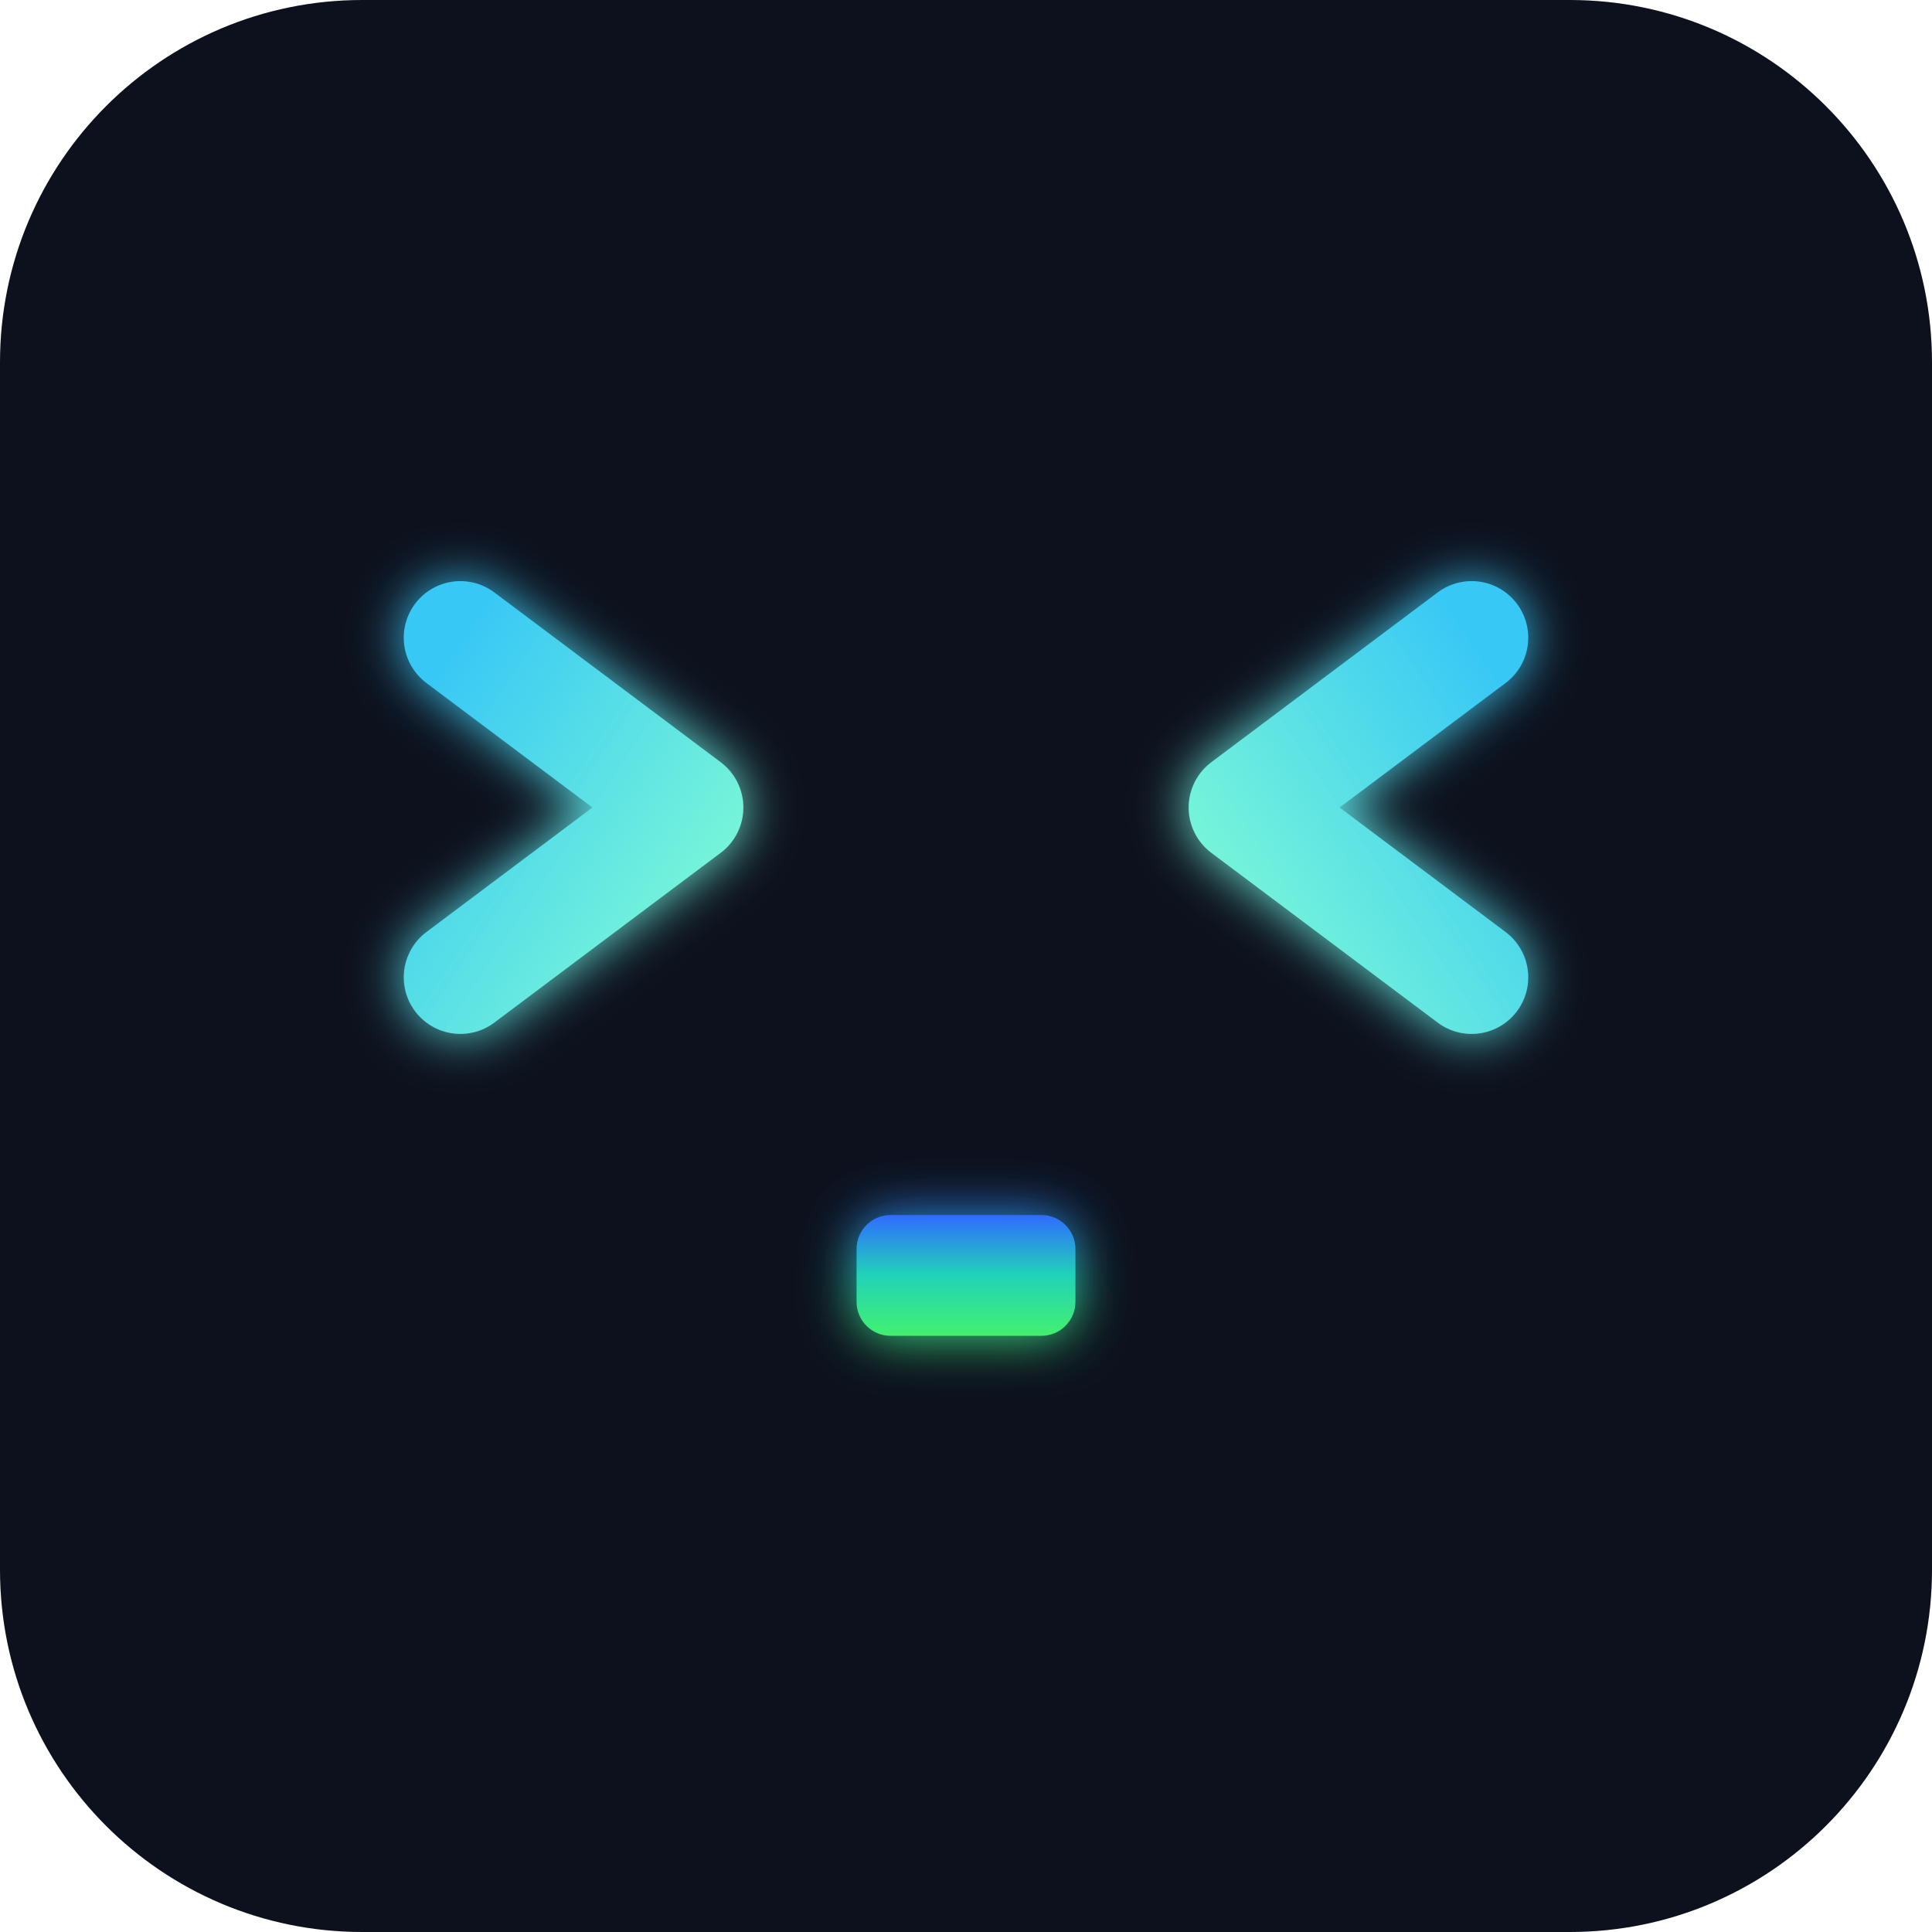
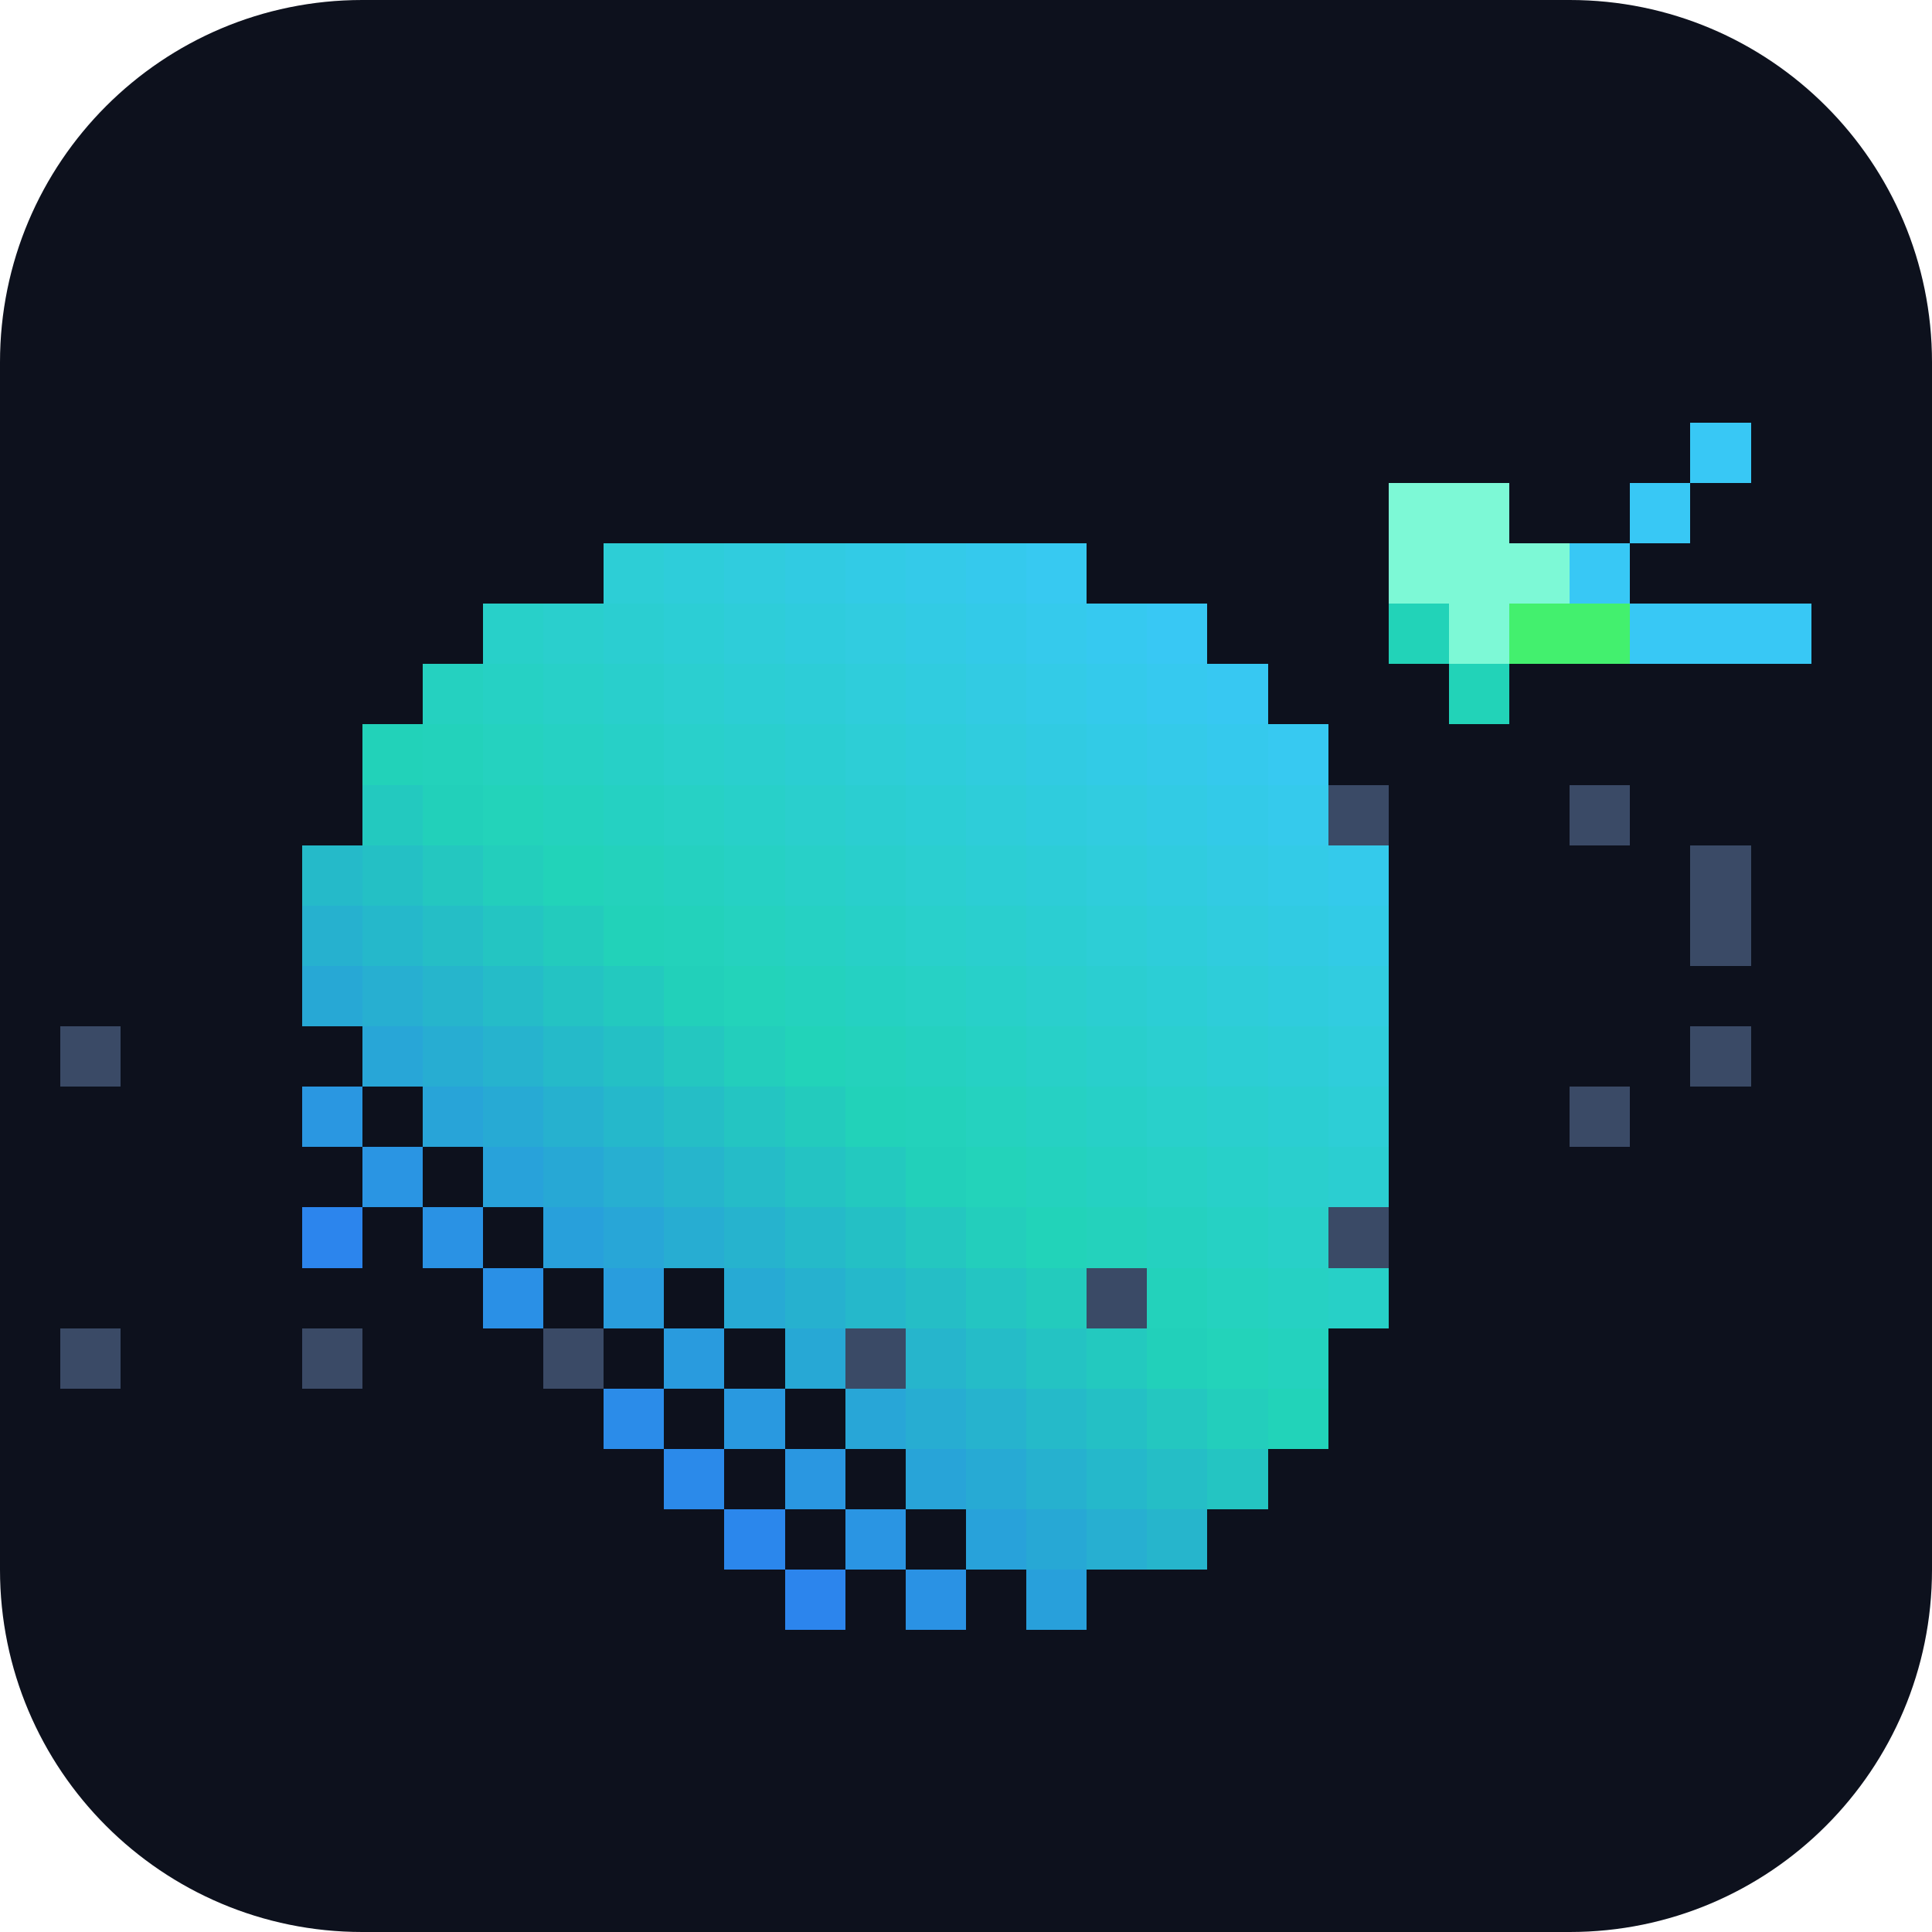
- <svg xmlns="http://www.w3.org/2000/svg" viewBox="0 0 512 512" width="512" height="512">
+ <svg xmlns="http://www.w3.org/2000/svg" viewBox="0 0 512 512" width="512" height="512" shape-rendering="crispEdges">
  <defs>
-     <linearGradient id="mintL" x1="0" y1="0" x2="1" y2="1">
-       <stop offset="0" stop-color="#38C8F5" />
-       <stop offset="1" stop-color="#7DF9D6" />
-     </linearGradient>
-     <linearGradient id="mintR" x1="1" y1="0" x2="0" y2="1">
-       <stop offset="0" stop-color="#38C8F5" />
-       <stop offset="1" stop-color="#7DF9D6" />
-     </linearGradient>
-     <linearGradient id="sparkH" x1="150" y1="0" x2="362" y2="0" gradientUnits="userSpaceOnUse">
-       <stop offset="0" stop-color="#2F6BFF" />
-       <stop offset="0.5" stop-color="#22D3B8" />
-       <stop offset="1" stop-color="#43F06E" />
-     </linearGradient>
-     <linearGradient id="sparkV" x1="0" y1="0" x2="0" y2="1">
-       <stop offset="0" stop-color="#2F6BFF" />
-       <stop offset="0.5" stop-color="#22D3B8" />
-       <stop offset="1" stop-color="#43F06E" />
-     </linearGradient>
-     <filter id="glow" filterUnits="userSpaceOnUse" x="0" y="0" width="512" height="512">
-       <feGaussianBlur stdDeviation="7" result="b" />
-       <feMerge>
-         <feMergeNode in="b" />
-         <feMergeNode in="SourceGraphic" />
-       </feMerge>
-     </filter>
+     <clipPath id="tile">
+       <rect width="512" height="512" rx="96" />
+     </clipPath>
  </defs>
-   <rect width="512" height="512" rx="96" fill="#0D111D" />
-   <path d="M122.0 169.0 L182.0 214 L122.0 259.0" fill="none" stroke="url(#mintL)" stroke-width="30" stroke-linecap="round" stroke-linejoin="round" filter="url(#glow)" />
-   <path d="M390.0 169.0 L330.0 214 L390.0 259.0" fill="none" stroke="url(#mintR)" stroke-width="30" stroke-linecap="round" stroke-linejoin="round" filter="url(#glow)" />
-   <rect x="227.0" y="322.0" width="58" height="32" rx="9" fill="url(#sparkV)" filter="url(#glow)" />
+   <g clip-path="url(#tile)">
+     <rect width="512" height="512" fill="#0D111D" />
+     <rect x="160.000" y="144.000" width="16.000" height="16.000" fill="#2DCED6" />
+     <rect x="176.000" y="144.000" width="16.000" height="16.000" fill="#2ECDDA" />
+     <rect x="192.000" y="144.000" width="16.000" height="16.000" fill="#30CCDE" />
+     <rect x="208.000" y="144.000" width="16.000" height="16.000" fill="#31CBE2" />
+     <rect x="224.000" y="144.000" width="16.000" height="16.000" fill="#32CBE6" />
+     <rect x="240.000" y="144.000" width="16.000" height="16.000" fill="#34CAE9" />
+     <rect x="256.000" y="144.000" width="16.000" height="16.000" fill="#35C9ED" />
+     <rect x="272.000" y="144.000" width="16.000" height="16.000" fill="#37C9F1" />
+     <rect x="128.000" y="160.000" width="16.000" height="16.000" fill="#28D0C9" />
+     <rect x="144.000" y="160.000" width="16.000" height="16.000" fill="#2ACFCD" />
+     <rect x="160.000" y="160.000" width="16.000" height="16.000" fill="#2BCED1" />
+     <rect x="176.000" y="160.000" width="16.000" height="16.000" fill="#2CCED5" />
+     <rect x="192.000" y="160.000" width="16.000" height="16.000" fill="#2ECDD9" />
+     <rect x="208.000" y="160.000" width="16.000" height="16.000" fill="#2FCCDD" />
+     <rect x="224.000" y="160.000" width="16.000" height="16.000" fill="#31CCE0" />
+     <rect x="240.000" y="160.000" width="16.000" height="16.000" fill="#32CBE4" />
+     <rect x="256.000" y="160.000" width="16.000" height="16.000" fill="#33CAE8" />
+     <rect x="272.000" y="160.000" width="16.000" height="16.000" fill="#35CAEC" />
+     <rect x="288.000" y="160.000" width="16.000" height="16.000" fill="#36C9F0" />
+     <rect x="304.000" y="160.000" width="16.000" height="16.000" fill="#38C8F4" />
+     <rect x="112.000" y="176.000" width="16.000" height="16.000" fill="#25D1C0" />
+     <rect x="128.000" y="176.000" width="16.000" height="16.000" fill="#26D1C4" />
+     <rect x="144.000" y="176.000" width="16.000" height="16.000" fill="#28D0C8" />
+     <rect x="160.000" y="176.000" width="16.000" height="16.000" fill="#29CFCC" />
+     <rect x="176.000" y="176.000" width="16.000" height="16.000" fill="#2BCFD0" />
+     <rect x="192.000" y="176.000" width="16.000" height="16.000" fill="#2CCED4" />
+     <rect x="208.000" y="176.000" width="16.000" height="16.000" fill="#2DCDD7" />
+     <rect x="224.000" y="176.000" width="16.000" height="16.000" fill="#2FCDDB" />
+     <rect x="240.000" y="176.000" width="16.000" height="16.000" fill="#30CCDF" />
+     <rect x="256.000" y="176.000" width="16.000" height="16.000" fill="#32CBE3" />
+     <rect x="272.000" y="176.000" width="16.000" height="16.000" fill="#33CBE7" />
+     <rect x="288.000" y="176.000" width="16.000" height="16.000" fill="#34CAEB" />
+     <rect x="304.000" y="176.000" width="16.000" height="16.000" fill="#36C9EF" />
+     <rect x="320.000" y="176.000" width="16.000" height="16.000" fill="#37C8F2" />
+     <rect x="96.000" y="192.000" width="16.000" height="16.000" fill="#22D2B9" />
+     <rect x="112.000" y="192.000" width="16.000" height="16.000" fill="#23D2BB" />
+     <rect x="128.000" y="192.000" width="16.000" height="16.000" fill="#25D2BF" />
+     <rect x="144.000" y="192.000" width="16.000" height="16.000" fill="#26D1C3" />
+     <rect x="160.000" y="192.000" width="16.000" height="16.000" fill="#27D0C7" />
+     <rect x="176.000" y="192.000" width="16.000" height="16.000" fill="#29D0CB" />
+     <rect x="192.000" y="192.000" width="16.000" height="16.000" fill="#2ACFCE" />
+     <rect x="208.000" y="192.000" width="16.000" height="16.000" fill="#2BCED2" />
+     <rect x="224.000" y="192.000" width="16.000" height="16.000" fill="#2DCED6" />
+     <rect x="240.000" y="192.000" width="16.000" height="16.000" fill="#2ECDDA" />
+     <rect x="256.000" y="192.000" width="16.000" height="16.000" fill="#30CCDE" />
+     <rect x="272.000" y="192.000" width="16.000" height="16.000" fill="#31CBE2" />
+     <rect x="288.000" y="192.000" width="16.000" height="16.000" fill="#32CBE6" />
+     <rect x="304.000" y="192.000" width="16.000" height="16.000" fill="#34CAE9" />
+     <rect x="320.000" y="192.000" width="16.000" height="16.000" fill="#35C9ED" />
+     <rect x="336.000" y="192.000" width="16.000" height="16.000" fill="#37C9F1" />
+     <rect x="96.000" y="208.000" width="16.000" height="16.000" fill="#23C9BF" />
+     <rect x="112.000" y="208.000" width="16.000" height="16.000" fill="#22D0BA" />
+     <rect x="128.000" y="208.000" width="16.000" height="16.000" fill="#23D3BA" />
+     <rect x="144.000" y="208.000" width="16.000" height="16.000" fill="#24D2BE" />
+     <rect x="160.000" y="208.000" width="16.000" height="16.000" fill="#25D1C2" />
+     <rect x="176.000" y="208.000" width="16.000" height="16.000" fill="#27D1C5" />
+     <rect x="192.000" y="208.000" width="16.000" height="16.000" fill="#28D0C9" />
+     <rect x="208.000" y="208.000" width="16.000" height="16.000" fill="#2ACFCD" />
+     <rect x="224.000" y="208.000" width="16.000" height="16.000" fill="#2BCED1" />
+     <rect x="240.000" y="208.000" width="16.000" height="16.000" fill="#2CCED5" />
+     <rect x="256.000" y="208.000" width="16.000" height="16.000" fill="#2ECDD9" />
+     <rect x="272.000" y="208.000" width="16.000" height="16.000" fill="#2FCCDD" />
+     <rect x="288.000" y="208.000" width="16.000" height="16.000" fill="#31CCE0" />
+     <rect x="304.000" y="208.000" width="16.000" height="16.000" fill="#32CBE4" />
+     <rect x="320.000" y="208.000" width="16.000" height="16.000" fill="#33CAE8" />
+     <rect x="336.000" y="208.000" width="16.000" height="16.000" fill="#35CAEC" />
+     <rect x="80.000" y="224.000" width="16.000" height="16.000" fill="#25BAC9" />
+     <rect x="96.000" y="224.000" width="16.000" height="16.000" fill="#24C0C5" />
+     <rect x="112.000" y="224.000" width="16.000" height="16.000" fill="#24C7C0" />
+     <rect x="128.000" y="224.000" width="16.000" height="16.000" fill="#23CEBC" />
+     <rect x="144.000" y="224.000" width="16.000" height="16.000" fill="#22D3B9" />
+     <rect x="160.000" y="224.000" width="16.000" height="16.000" fill="#24D2BC" />
+     <rect x="176.000" y="224.000" width="16.000" height="16.000" fill="#25D1C0" />
+     <rect x="192.000" y="224.000" width="16.000" height="16.000" fill="#26D1C4" />
+     <rect x="208.000" y="224.000" width="16.000" height="16.000" fill="#28D0C8" />
+     <rect x="224.000" y="224.000" width="16.000" height="16.000" fill="#29CFCC" />
+     <rect x="240.000" y="224.000" width="16.000" height="16.000" fill="#2BCFD0" />
+     <rect x="256.000" y="224.000" width="16.000" height="16.000" fill="#2CCED4" />
+     <rect x="272.000" y="224.000" width="16.000" height="16.000" fill="#2DCDD7" />
+     <rect x="288.000" y="224.000" width="16.000" height="16.000" fill="#2FCDDB" />
+     <rect x="304.000" y="224.000" width="16.000" height="16.000" fill="#30CCDF" />
+     <rect x="320.000" y="224.000" width="16.000" height="16.000" fill="#32CBE3" />
+     <rect x="336.000" y="224.000" width="16.000" height="16.000" fill="#33CBE7" />
+     <rect x="352.000" y="224.000" width="16.000" height="16.000" fill="#34CAEB" />
+     <rect x="80.000" y="240.000" width="16.000" height="16.000" fill="#26B1CF" />
+     <rect x="96.000" y="240.000" width="16.000" height="16.000" fill="#25B8CB" />
+     <rect x="112.000" y="240.000" width="16.000" height="16.000" fill="#25BEC6" />
+     <rect x="128.000" y="240.000" width="16.000" height="16.000" fill="#24C5C2" />
+     <rect x="144.000" y="240.000" width="16.000" height="16.000" fill="#23CBBD" />
+     <rect x="160.000" y="240.000" width="16.000" height="16.000" fill="#22D2B9" />
+     <rect x="176.000" y="240.000" width="16.000" height="16.000" fill="#23D2BB" />
+     <rect x="192.000" y="240.000" width="16.000" height="16.000" fill="#25D2BF" />
+     <rect x="208.000" y="240.000" width="16.000" height="16.000" fill="#26D1C3" />
+     <rect x="224.000" y="240.000" width="16.000" height="16.000" fill="#27D0C7" />
+     <rect x="240.000" y="240.000" width="16.000" height="16.000" fill="#29D0CB" />
+     <rect x="256.000" y="240.000" width="16.000" height="16.000" fill="#2ACFCE" />
+     <rect x="272.000" y="240.000" width="16.000" height="16.000" fill="#2BCED2" />
+     <rect x="288.000" y="240.000" width="16.000" height="16.000" fill="#2DCED6" />
+     <rect x="304.000" y="240.000" width="16.000" height="16.000" fill="#2ECDDA" />
+     <rect x="320.000" y="240.000" width="16.000" height="16.000" fill="#30CCDE" />
+     <rect x="336.000" y="240.000" width="16.000" height="16.000" fill="#31CBE2" />
+     <rect x="352.000" y="240.000" width="16.000" height="16.000" fill="#32CBE6" />
+     <rect x="80.000" y="256.000" width="16.000" height="16.000" fill="#27A8D5" />
+     <rect x="96.000" y="256.000" width="16.000" height="16.000" fill="#27AFD1" />
+     <rect x="112.000" y="256.000" width="16.000" height="16.000" fill="#26B5CC" />
+     <rect x="128.000" y="256.000" width="16.000" height="16.000" fill="#25BCC8" />
+     <rect x="144.000" y="256.000" width="16.000" height="16.000" fill="#24C3C3" />
+     <rect x="160.000" y="256.000" width="16.000" height="16.000" fill="#23C9BF" />
+     <rect x="176.000" y="256.000" width="16.000" height="16.000" fill="#22D0BA" />
+     <rect x="192.000" y="256.000" width="16.000" height="16.000" fill="#23D3BA" />
+     <rect x="208.000" y="256.000" width="16.000" height="16.000" fill="#24D2BE" />
+     <rect x="224.000" y="256.000" width="16.000" height="16.000" fill="#25D1C2" />
+     <rect x="240.000" y="256.000" width="16.000" height="16.000" fill="#27D1C5" />
+     <rect x="256.000" y="256.000" width="16.000" height="16.000" fill="#28D0C9" />
+     <rect x="272.000" y="256.000" width="16.000" height="16.000" fill="#2ACFCD" />
+     <rect x="288.000" y="256.000" width="16.000" height="16.000" fill="#2BCED1" />
+     <rect x="304.000" y="256.000" width="16.000" height="16.000" fill="#2CCED5" />
+     <rect x="320.000" y="256.000" width="16.000" height="16.000" fill="#2ECDD9" />
+     <rect x="336.000" y="256.000" width="16.000" height="16.000" fill="#2FCCDD" />
+     <rect x="352.000" y="256.000" width="16.000" height="16.000" fill="#31CCE0" />
+     <rect x="80.000" y="272.000" width="16.000" height="16.000" fill="#0D111D" />
+     <rect x="96.000" y="272.000" width="16.000" height="16.000" fill="#28A6D7" />
+     <rect x="112.000" y="272.000" width="16.000" height="16.000" fill="#27ADD2" />
+     <rect x="128.000" y="272.000" width="16.000" height="16.000" fill="#26B3CE" />
+     <rect x="144.000" y="272.000" width="16.000" height="16.000" fill="#25BAC9" />
+     <rect x="160.000" y="272.000" width="16.000" height="16.000" fill="#24C0C5" />
+     <rect x="176.000" y="272.000" width="16.000" height="16.000" fill="#24C7C0" />
+     <rect x="192.000" y="272.000" width="16.000" height="16.000" fill="#23CEBC" />
+     <rect x="208.000" y="272.000" width="16.000" height="16.000" fill="#22D3B9" />
+     <rect x="224.000" y="272.000" width="16.000" height="16.000" fill="#24D2BC" />
+     <rect x="240.000" y="272.000" width="16.000" height="16.000" fill="#25D1C0" />
+     <rect x="256.000" y="272.000" width="16.000" height="16.000" fill="#26D1C4" />
+     <rect x="272.000" y="272.000" width="16.000" height="16.000" fill="#28D0C8" />
+     <rect x="288.000" y="272.000" width="16.000" height="16.000" fill="#29CFCC" />
+     <rect x="304.000" y="272.000" width="16.000" height="16.000" fill="#2BCFD0" />
+     <rect x="320.000" y="272.000" width="16.000" height="16.000" fill="#2CCED4" />
+     <rect x="336.000" y="272.000" width="16.000" height="16.000" fill="#2DCDD7" />
+     <rect x="352.000" y="272.000" width="16.000" height="16.000" fill="#2FCDDB" />
+     <rect x="80.000" y="288.000" width="16.000" height="16.000" fill="#2A97E1" />
+     <rect x="96.000" y="288.000" width="16.000" height="16.000" fill="#0D111D" />
+     <rect x="112.000" y="288.000" width="16.000" height="16.000" fill="#28A4D8" />
+     <rect x="128.000" y="288.000" width="16.000" height="16.000" fill="#27AAD4" />
+     <rect x="144.000" y="288.000" width="16.000" height="16.000" fill="#26B1CF" />
+     <rect x="160.000" y="288.000" width="16.000" height="16.000" fill="#25B8CB" />
+     <rect x="176.000" y="288.000" width="16.000" height="16.000" fill="#25BEC6" />
+     <rect x="192.000" y="288.000" width="16.000" height="16.000" fill="#24C5C2" />
+     <rect x="208.000" y="288.000" width="16.000" height="16.000" fill="#23CBBD" />
+     <rect x="224.000" y="288.000" width="16.000" height="16.000" fill="#22D2B9" />
+     <rect x="240.000" y="288.000" width="16.000" height="16.000" fill="#23D2BB" />
+     <rect x="256.000" y="288.000" width="16.000" height="16.000" fill="#25D2BF" />
+     <rect x="272.000" y="288.000" width="16.000" height="16.000" fill="#26D1C3" />
+     <rect x="288.000" y="288.000" width="16.000" height="16.000" fill="#27D0C7" />
+     <rect x="304.000" y="288.000" width="16.000" height="16.000" fill="#29D0CB" />
+     <rect x="320.000" y="288.000" width="16.000" height="16.000" fill="#2ACFCE" />
+     <rect x="336.000" y="288.000" width="16.000" height="16.000" fill="#2BCED2" />
+     <rect x="352.000" y="288.000" width="16.000" height="16.000" fill="#2DCED6" />
+     <rect x="80.000" y="304.000" width="16.000" height="16.000" fill="#0D111D" />
+     <rect x="96.000" y="304.000" width="16.000" height="16.000" fill="#2A95E3" />
+     <rect x="112.000" y="304.000" width="16.000" height="16.000" fill="#0D111D" />
+     <rect x="128.000" y="304.000" width="16.000" height="16.000" fill="#28A2DA" />
+     <rect x="144.000" y="304.000" width="16.000" height="16.000" fill="#27A8D5" />
+     <rect x="160.000" y="304.000" width="16.000" height="16.000" fill="#27AFD1" />
+     <rect x="176.000" y="304.000" width="16.000" height="16.000" fill="#26B5CC" />
+     <rect x="192.000" y="304.000" width="16.000" height="16.000" fill="#25BCC8" />
+     <rect x="208.000" y="304.000" width="16.000" height="16.000" fill="#24C3C3" />
+     <rect x="224.000" y="304.000" width="16.000" height="16.000" fill="#23C9BF" />
+     <rect x="240.000" y="304.000" width="16.000" height="16.000" fill="#22D0BA" />
+     <rect x="256.000" y="304.000" width="16.000" height="16.000" fill="#23D3BA" />
+     <rect x="272.000" y="304.000" width="16.000" height="16.000" fill="#24D2BE" />
+     <rect x="288.000" y="304.000" width="16.000" height="16.000" fill="#25D1C2" />
+     <rect x="304.000" y="304.000" width="16.000" height="16.000" fill="#27D1C5" />
+     <rect x="320.000" y="304.000" width="16.000" height="16.000" fill="#28D0C9" />
+     <rect x="336.000" y="304.000" width="16.000" height="16.000" fill="#2ACFCD" />
+     <rect x="352.000" y="304.000" width="16.000" height="16.000" fill="#2BCED1" />
+     <rect x="80.000" y="320.000" width="16.000" height="16.000" fill="#2C85ED" />
+     <rect x="96.000" y="320.000" width="16.000" height="16.000" fill="#0D111D" />
+     <rect x="112.000" y="320.000" width="16.000" height="16.000" fill="#2A92E4" />
+     <rect x="128.000" y="320.000" width="16.000" height="16.000" fill="#0D111D" />
+     <rect x="144.000" y="320.000" width="16.000" height="16.000" fill="#28A0DB" />
+     <rect x="160.000" y="320.000" width="16.000" height="16.000" fill="#28A6D7" />
+     <rect x="176.000" y="320.000" width="16.000" height="16.000" fill="#27ADD2" />
+     <rect x="192.000" y="320.000" width="16.000" height="16.000" fill="#26B3CE" />
+     <rect x="208.000" y="320.000" width="16.000" height="16.000" fill="#25BAC9" />
+     <rect x="224.000" y="320.000" width="16.000" height="16.000" fill="#24C0C5" />
+     <rect x="240.000" y="320.000" width="16.000" height="16.000" fill="#24C7C0" />
+     <rect x="256.000" y="320.000" width="16.000" height="16.000" fill="#23CEBC" />
+     <rect x="272.000" y="320.000" width="16.000" height="16.000" fill="#22D3B9" />
+     <rect x="288.000" y="320.000" width="16.000" height="16.000" fill="#24D2BC" />
+     <rect x="304.000" y="320.000" width="16.000" height="16.000" fill="#25D1C0" />
+     <rect x="320.000" y="320.000" width="16.000" height="16.000" fill="#26D1C4" />
+     <rect x="336.000" y="320.000" width="16.000" height="16.000" fill="#28D0C8" />
+     <rect x="352.000" y="320.000" width="16.000" height="16.000" fill="#29CFCC" />
+     <rect x="80.000" y="336.000" width="16.000" height="16.000" fill="#0D111D" />
+     <rect x="96.000" y="336.000" width="16.000" height="16.000" fill="#0D111D" />
+     <rect x="112.000" y="336.000" width="16.000" height="16.000" fill="#0D111D" />
+     <rect x="128.000" y="336.000" width="16.000" height="16.000" fill="#2A90E6" />
+     <rect x="144.000" y="336.000" width="16.000" height="16.000" fill="#0D111D" />
+     <rect x="160.000" y="336.000" width="16.000" height="16.000" fill="#299DDD" />
+     <rect x="176.000" y="336.000" width="16.000" height="16.000" fill="#0D111D" />
+     <rect x="192.000" y="336.000" width="16.000" height="16.000" fill="#27AAD4" />
+     <rect x="208.000" y="336.000" width="16.000" height="16.000" fill="#26B1CF" />
+     <rect x="224.000" y="336.000" width="16.000" height="16.000" fill="#25B8CB" />
+     <rect x="240.000" y="336.000" width="16.000" height="16.000" fill="#25BEC6" />
+     <rect x="256.000" y="336.000" width="16.000" height="16.000" fill="#24C5C2" />
+     <rect x="272.000" y="336.000" width="16.000" height="16.000" fill="#23CBBD" />
+     <rect x="288.000" y="336.000" width="16.000" height="16.000" fill="#22D2B9" />
+     <rect x="304.000" y="336.000" width="16.000" height="16.000" fill="#23D2BB" />
+     <rect x="320.000" y="336.000" width="16.000" height="16.000" fill="#25D2BF" />
+     <rect x="336.000" y="336.000" width="16.000" height="16.000" fill="#26D1C3" />
+     <rect x="352.000" y="336.000" width="16.000" height="16.000" fill="#27D0C7" />
+     <rect x="96.000" y="352.000" width="16.000" height="16.000" fill="#0D111D" />
+     <rect x="112.000" y="352.000" width="16.000" height="16.000" fill="#0D111D" />
+     <rect x="128.000" y="352.000" width="16.000" height="16.000" fill="#0D111D" />
+     <rect x="144.000" y="352.000" width="16.000" height="16.000" fill="#2B8EE7" />
+     <rect x="160.000" y="352.000" width="16.000" height="16.000" fill="#0D111D" />
+     <rect x="176.000" y="352.000" width="16.000" height="16.000" fill="#299BDE" />
+     <rect x="192.000" y="352.000" width="16.000" height="16.000" fill="#0D111D" />
+     <rect x="208.000" y="352.000" width="16.000" height="16.000" fill="#27A8D5" />
+     <rect x="224.000" y="352.000" width="16.000" height="16.000" fill="#27AFD1" />
+     <rect x="240.000" y="352.000" width="16.000" height="16.000" fill="#26B5CC" />
+     <rect x="256.000" y="352.000" width="16.000" height="16.000" fill="#25BCC8" />
+     <rect x="272.000" y="352.000" width="16.000" height="16.000" fill="#24C3C3" />
+     <rect x="288.000" y="352.000" width="16.000" height="16.000" fill="#23C9BF" />
+     <rect x="304.000" y="352.000" width="16.000" height="16.000" fill="#22D0BA" />
+     <rect x="320.000" y="352.000" width="16.000" height="16.000" fill="#23D3BA" />
+     <rect x="336.000" y="352.000" width="16.000" height="16.000" fill="#24D2BE" />
+     <rect x="96.000" y="368.000" width="16.000" height="16.000" fill="#0D111D" />
+     <rect x="112.000" y="368.000" width="16.000" height="16.000" fill="#0D111D" />
+     <rect x="128.000" y="368.000" width="16.000" height="16.000" fill="#0D111D" />
+     <rect x="144.000" y="368.000" width="16.000" height="16.000" fill="#0D111D" />
+     <rect x="160.000" y="368.000" width="16.000" height="16.000" fill="#2B8CE9" />
+     <rect x="176.000" y="368.000" width="16.000" height="16.000" fill="#0D111D" />
+     <rect x="192.000" y="368.000" width="16.000" height="16.000" fill="#2999E0" />
+     <rect x="208.000" y="368.000" width="16.000" height="16.000" fill="#0D111D" />
+     <rect x="224.000" y="368.000" width="16.000" height="16.000" fill="#28A6D7" />
+     <rect x="240.000" y="368.000" width="16.000" height="16.000" fill="#27ADD2" />
+     <rect x="256.000" y="368.000" width="16.000" height="16.000" fill="#26B3CE" />
+     <rect x="272.000" y="368.000" width="16.000" height="16.000" fill="#25BAC9" />
+     <rect x="288.000" y="368.000" width="16.000" height="16.000" fill="#24C0C5" />
+     <rect x="304.000" y="368.000" width="16.000" height="16.000" fill="#24C7C0" />
+     <rect x="320.000" y="368.000" width="16.000" height="16.000" fill="#23CEBC" />
+     <rect x="336.000" y="368.000" width="16.000" height="16.000" fill="#22D3B9" />
+     <rect x="112.000" y="384.000" width="16.000" height="16.000" fill="#0D111D" />
+     <rect x="128.000" y="384.000" width="16.000" height="16.000" fill="#0D111D" />
+     <rect x="144.000" y="384.000" width="16.000" height="16.000" fill="#0D111D" />
+     <rect x="160.000" y="384.000" width="16.000" height="16.000" fill="#0D111D" />
+     <rect x="176.000" y="384.000" width="16.000" height="16.000" fill="#2B8AEA" />
+     <rect x="192.000" y="384.000" width="16.000" height="16.000" fill="#0D111D" />
+     <rect x="208.000" y="384.000" width="16.000" height="16.000" fill="#2A97E1" />
+     <rect x="224.000" y="384.000" width="16.000" height="16.000" fill="#0D111D" />
+     <rect x="240.000" y="384.000" width="16.000" height="16.000" fill="#28A4D8" />
+     <rect x="256.000" y="384.000" width="16.000" height="16.000" fill="#27AAD4" />
+     <rect x="272.000" y="384.000" width="16.000" height="16.000" fill="#26B1CF" />
+     <rect x="288.000" y="384.000" width="16.000" height="16.000" fill="#25B8CB" />
+     <rect x="304.000" y="384.000" width="16.000" height="16.000" fill="#25BEC6" />
+     <rect x="320.000" y="384.000" width="16.000" height="16.000" fill="#24C5C2" />
+     <rect x="128.000" y="400.000" width="16.000" height="16.000" fill="#0D111D" />
+     <rect x="144.000" y="400.000" width="16.000" height="16.000" fill="#0D111D" />
+     <rect x="160.000" y="400.000" width="16.000" height="16.000" fill="#0D111D" />
+     <rect x="176.000" y="400.000" width="16.000" height="16.000" fill="#0D111D" />
+     <rect x="192.000" y="400.000" width="16.000" height="16.000" fill="#2B87EC" />
+     <rect x="208.000" y="400.000" width="16.000" height="16.000" fill="#0D111D" />
+     <rect x="224.000" y="400.000" width="16.000" height="16.000" fill="#2A95E3" />
+     <rect x="240.000" y="400.000" width="16.000" height="16.000" fill="#0D111D" />
+     <rect x="256.000" y="400.000" width="16.000" height="16.000" fill="#28A2DA" />
+     <rect x="272.000" y="400.000" width="16.000" height="16.000" fill="#27A8D5" />
+     <rect x="288.000" y="400.000" width="16.000" height="16.000" fill="#27AFD1" />
+     <rect x="304.000" y="400.000" width="16.000" height="16.000" fill="#26B5CC" />
+     <rect x="160.000" y="416.000" width="16.000" height="16.000" fill="#0D111D" />
+     <rect x="176.000" y="416.000" width="16.000" height="16.000" fill="#0D111D" />
+     <rect x="192.000" y="416.000" width="16.000" height="16.000" fill="#0D111D" />
+     <rect x="208.000" y="416.000" width="16.000" height="16.000" fill="#2C85ED" />
+     <rect x="224.000" y="416.000" width="16.000" height="16.000" fill="#0D111D" />
+     <rect x="240.000" y="416.000" width="16.000" height="16.000" fill="#2A92E4" />
+     <rect x="256.000" y="416.000" width="16.000" height="16.000" fill="#0D111D" />
+     <rect x="272.000" y="416.000" width="16.000" height="16.000" fill="#28A0DB" />
+     <rect x="448.000" y="240.000" width="16.000" height="16.000" fill="#3A4A66" />
+     <rect x="448.000" y="272.000" width="16.000" height="16.000" fill="#3A4A66" />
+     <rect x="416.000" y="288.000" width="16.000" height="16.000" fill="#3A4A66" />
+     <rect x="352.000" y="320.000" width="16.000" height="16.000" fill="#3A4A66" />
+     <rect x="288.000" y="336.000" width="16.000" height="16.000" fill="#3A4A66" />
+     <rect x="224.000" y="352.000" width="16.000" height="16.000" fill="#3A4A66" />
+     <rect x="144.000" y="352.000" width="16.000" height="16.000" fill="#3A4A66" />
+     <rect x="80.000" y="352.000" width="16.000" height="16.000" fill="#3A4A66" />
+     <rect x="16.000" y="352.000" width="16.000" height="16.000" fill="#3A4A66" />
+     <rect x="16.000" y="272.000" width="16.000" height="16.000" fill="#3A4A66" />
+     <rect x="352.000" y="208.000" width="16.000" height="16.000" fill="#3A4A66" />
+     <rect x="416.000" y="208.000" width="16.000" height="16.000" fill="#3A4A66" />
+     <rect x="448.000" y="224.000" width="16.000" height="16.000" fill="#3A4A66" />
+     <rect x="448.000" y="112.000" width="16.000" height="16.000" fill="#38C8F5" />
+     <rect x="368.000" y="128.000" width="16.000" height="16.000" fill="#7DF9D6" />
+     <rect x="384.000" y="128.000" width="16.000" height="16.000" fill="#7DF9D6" />
+     <rect x="432.000" y="128.000" width="16.000" height="16.000" fill="#38C8F5" />
+     <rect x="368.000" y="144.000" width="16.000" height="16.000" fill="#7DF9D6" />
+     <rect x="384.000" y="144.000" width="16.000" height="16.000" fill="#7DF9D6" />
+     <rect x="400.000" y="144.000" width="16.000" height="16.000" fill="#7DF9D6" />
+     <rect x="416.000" y="144.000" width="16.000" height="16.000" fill="#38C8F5" />
+     <rect x="368.000" y="160.000" width="16.000" height="16.000" fill="#22D3B8" />
+     <rect x="384.000" y="160.000" width="16.000" height="16.000" fill="#7DF9D6" />
+     <rect x="400.000" y="160.000" width="16.000" height="16.000" fill="#43F06E" />
+     <rect x="416.000" y="160.000" width="16.000" height="16.000" fill="#43F06E" />
+     <rect x="432.000" y="160.000" width="16.000" height="16.000" fill="#38C8F5" />
+     <rect x="448.000" y="160.000" width="16.000" height="16.000" fill="#38C8F5" />
+     <rect x="464.000" y="160.000" width="16.000" height="16.000" fill="#38C8F5" />
+     <rect x="384.000" y="176.000" width="16.000" height="16.000" fill="#22D3B8" />
+   </g>
</svg>
